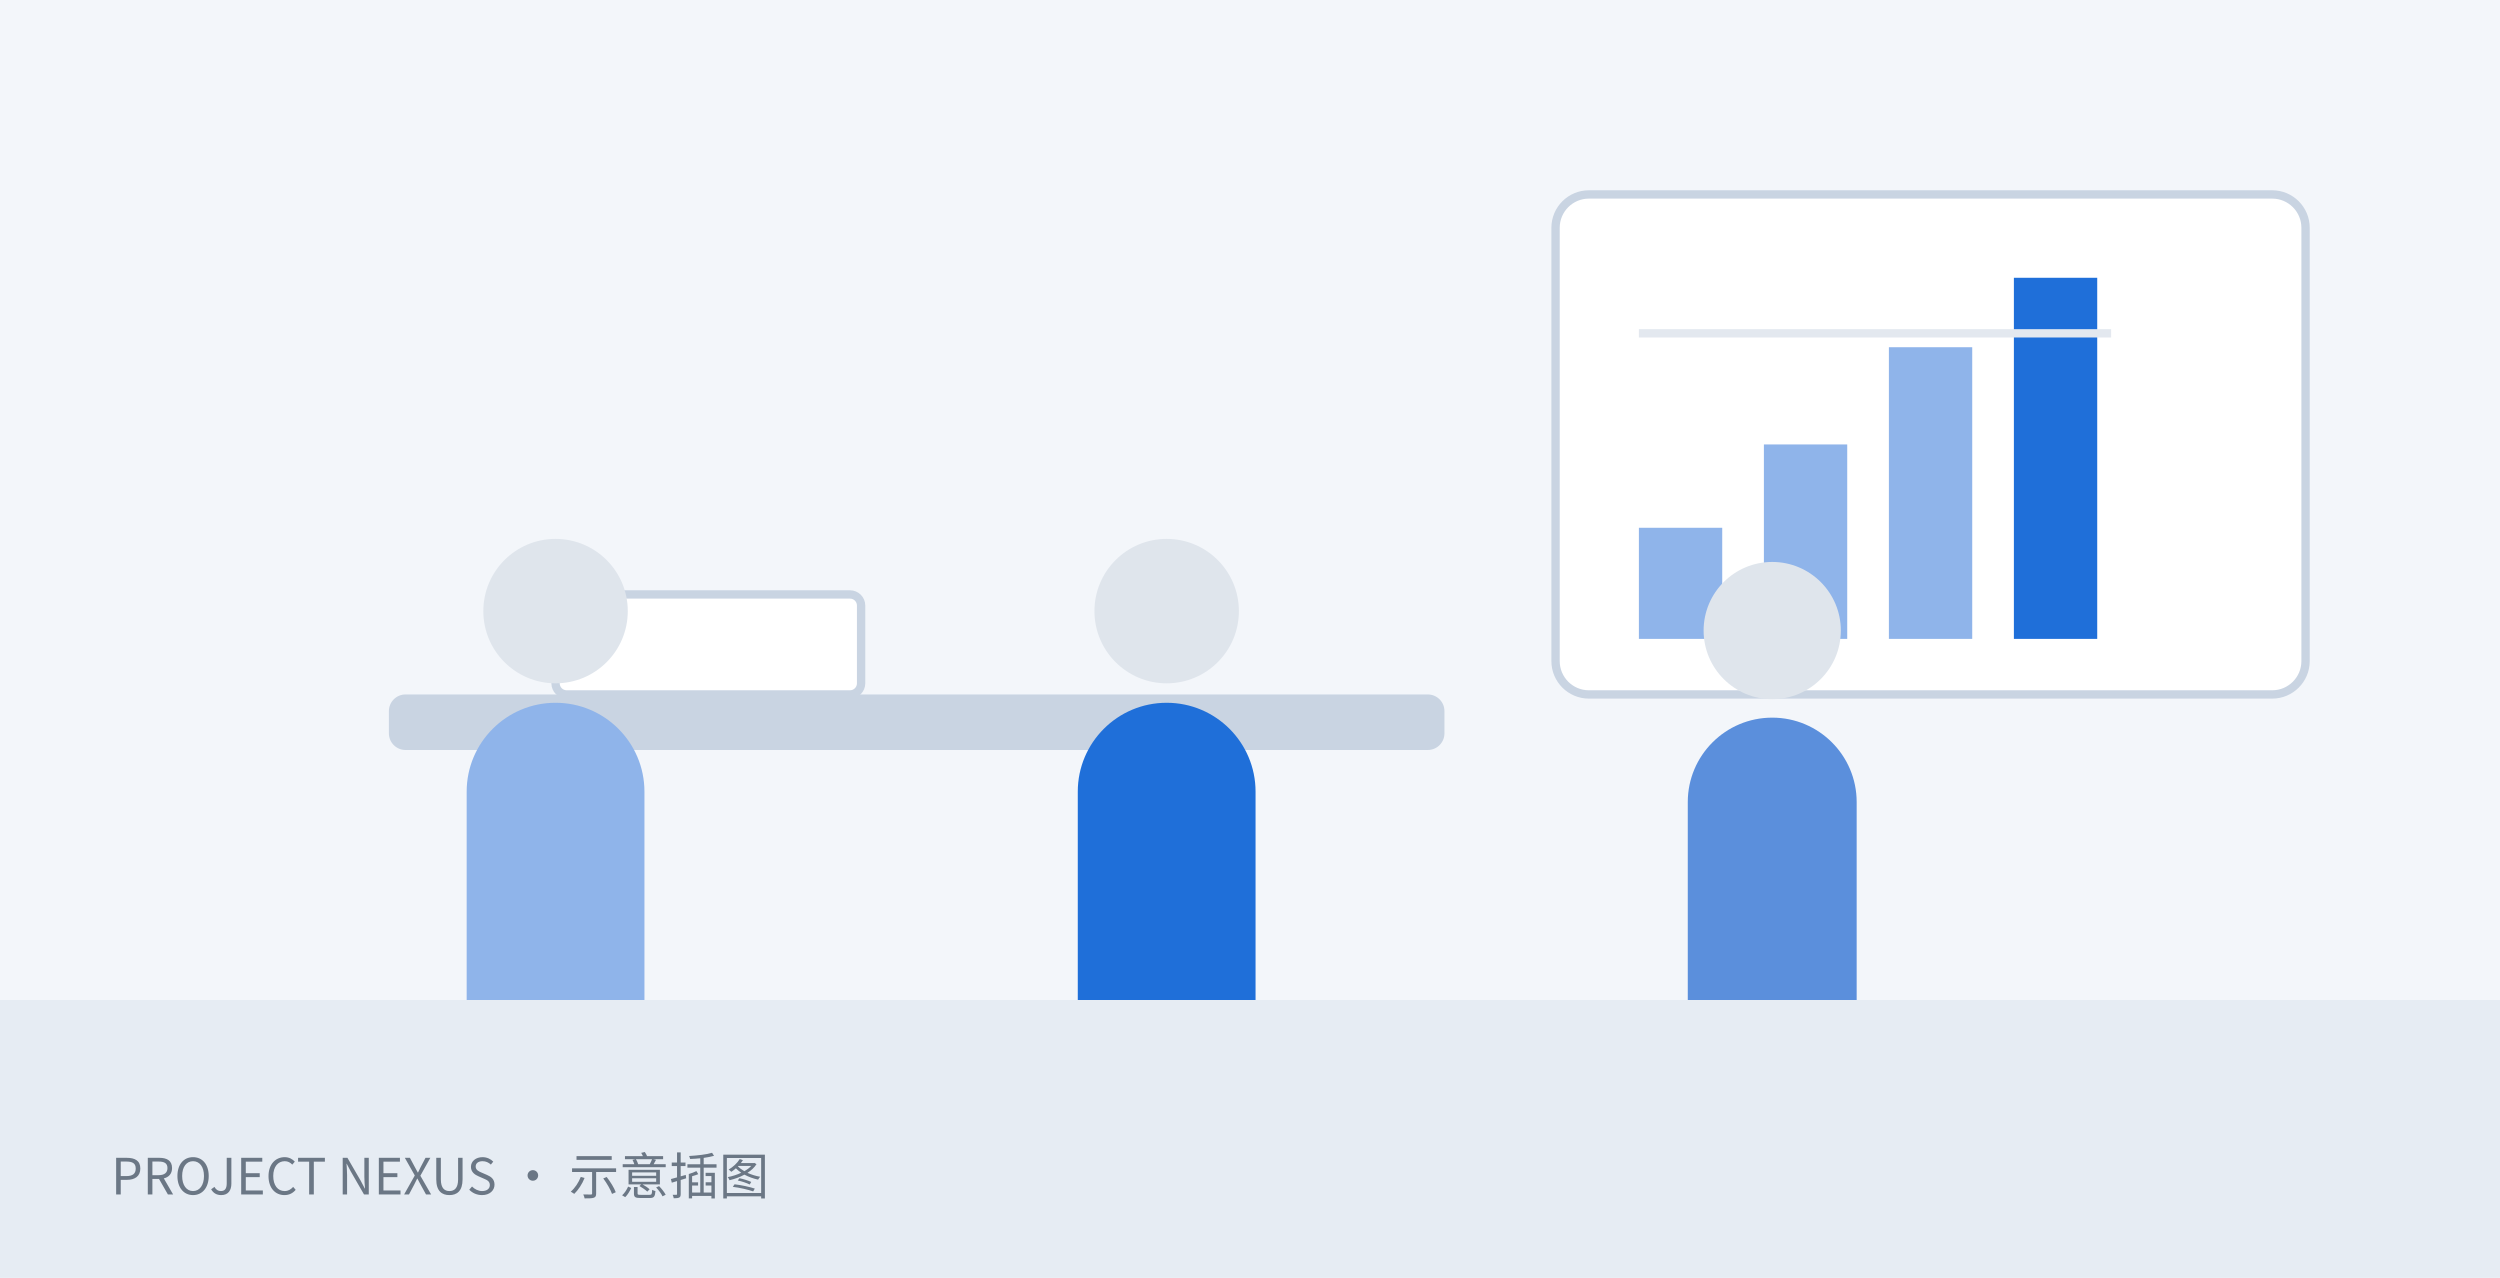
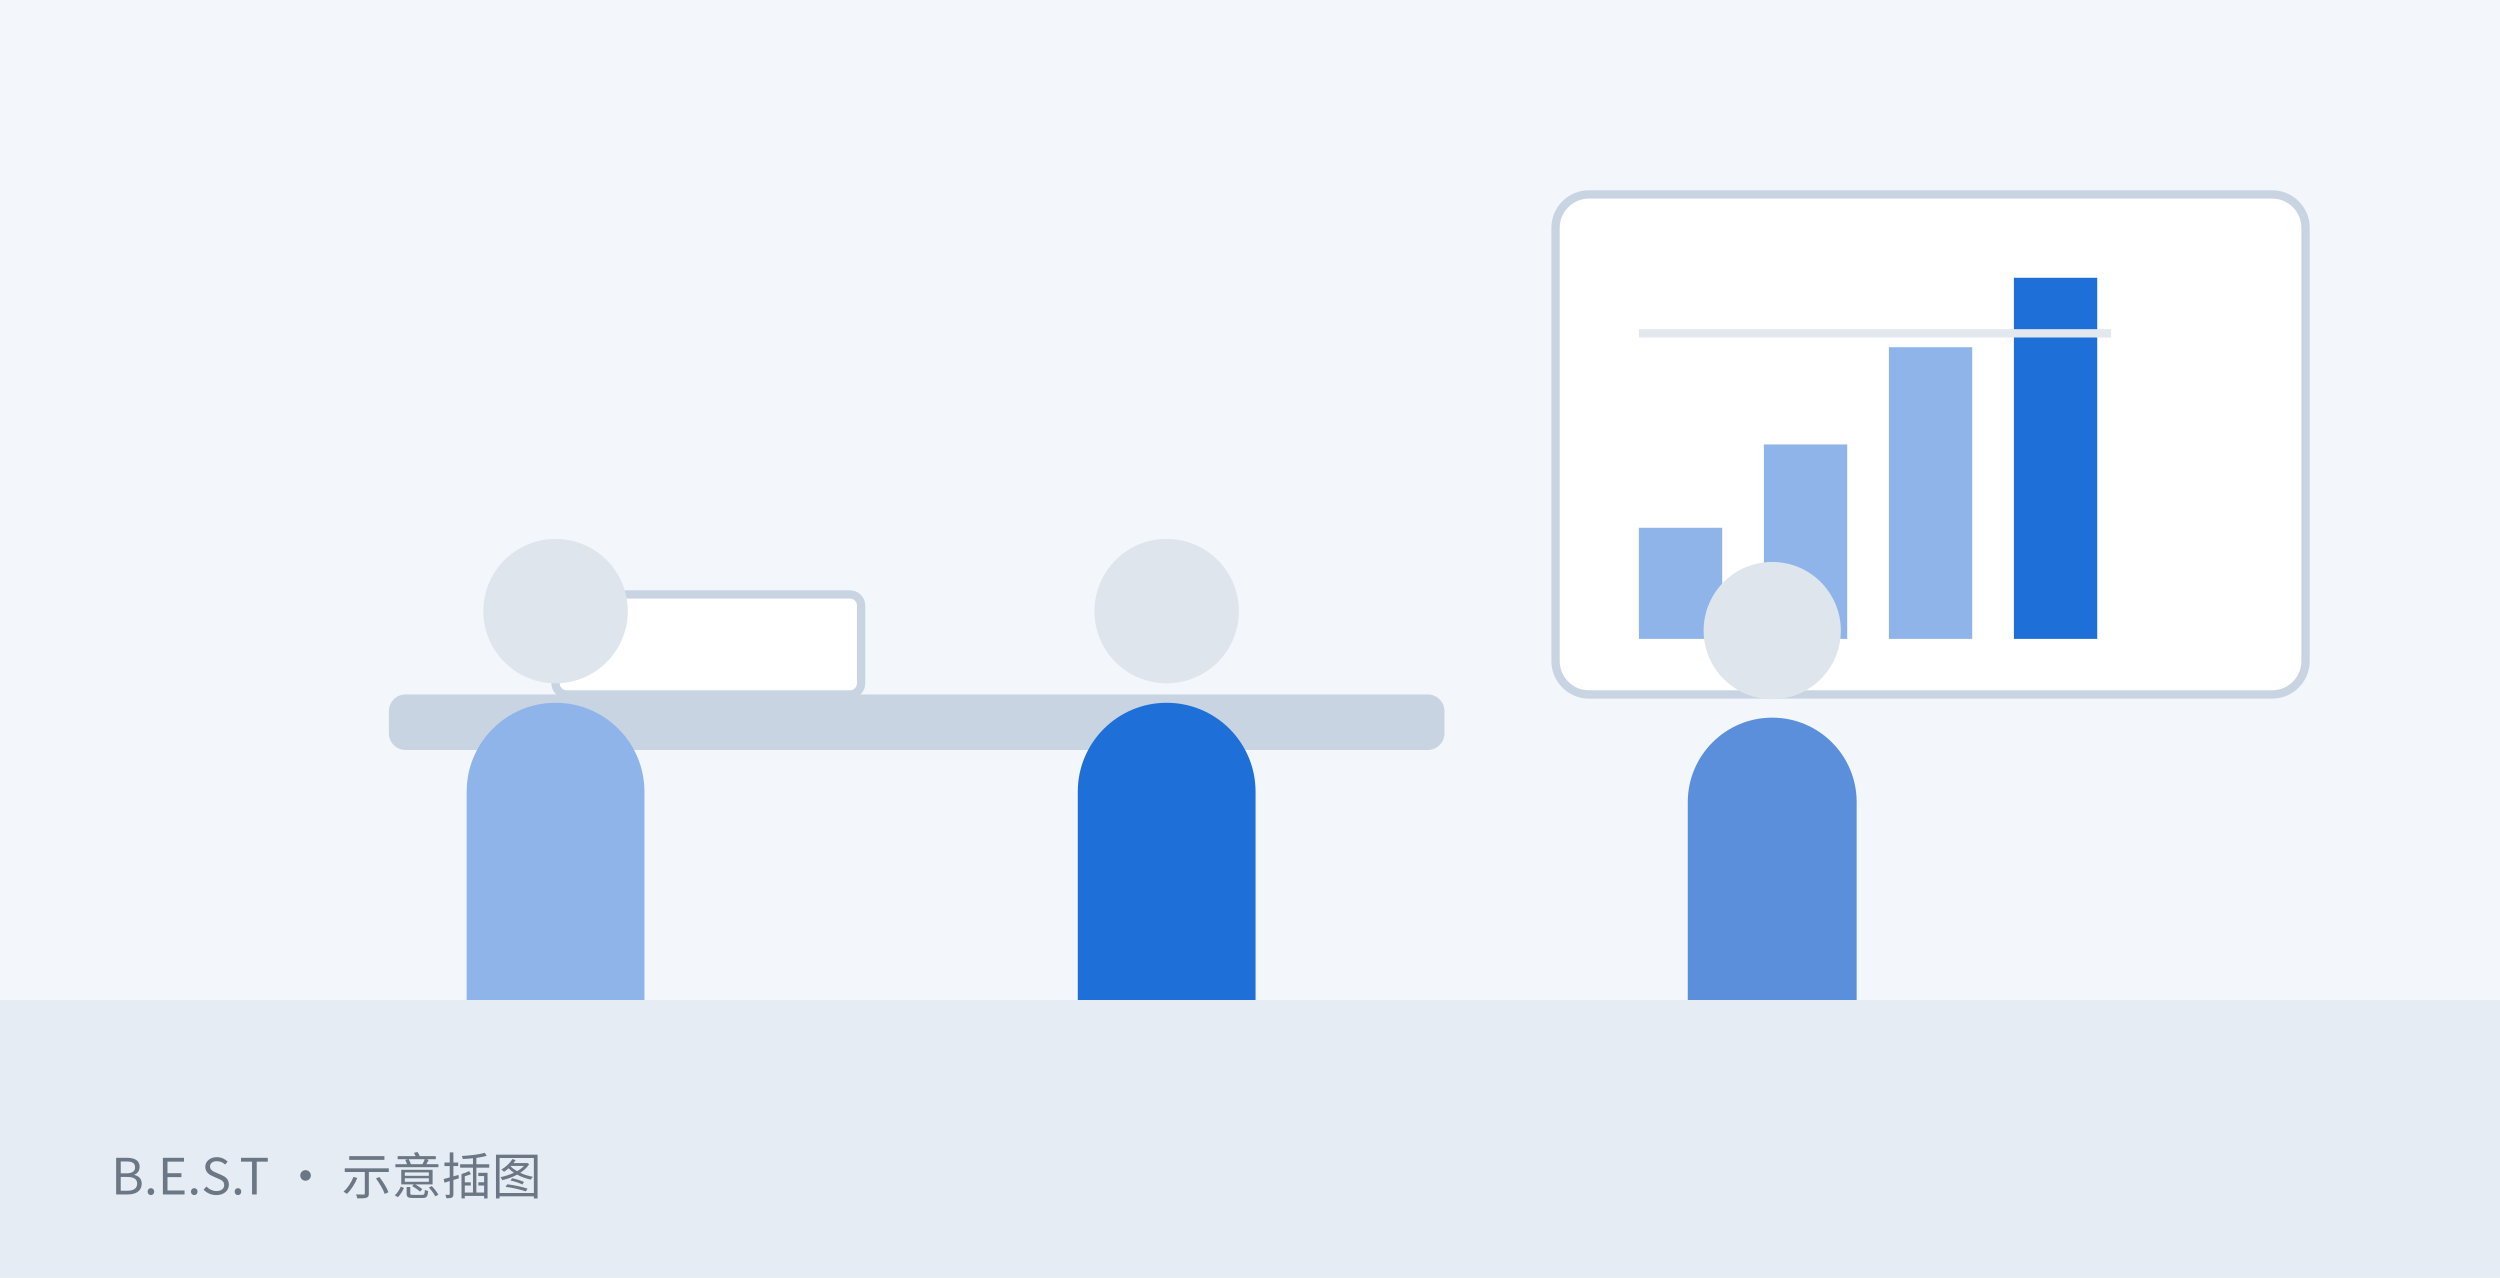
<svg xmlns="http://www.w3.org/2000/svg" width="900" height="460" viewBox="0 0 900 460">
  <rect width="900" height="460" fill="#f3f6fa" />
  <rect x="0" y="360" width="900" height="100" fill="#e6ecf3" />
  <rect x="560" y="70" width="270" height="180" rx="12" fill="#fff" stroke="#c9d4e2" stroke-width="3" />
  <rect x="590" y="190" width="30" height="40" fill="#8fb4ea" />
  <rect x="635" y="160" width="30" height="70" fill="#8fb4ea" />
  <rect x="680" y="125" width="30" height="105" fill="#8fb4ea" />
  <rect x="725" y="100" width="30" height="130" fill="#1f6fd9" />
  <path d="M590 120 H760" stroke="#e3e8ef" stroke-width="3" />
  <rect x="140" y="250" width="380" height="20" rx="6" fill="#c9d4e2" />
  <rect x="200" y="214" width="110" height="36" rx="4" fill="#fff" stroke="#c9d4e2" stroke-width="3" />
  <g transform="translate(160 190) scale(1)">
    <circle cx="40" cy="30" r="26" fill="#dfe5ec" />
    <path d="M8 170 V95 a32 32 0 0 1 64 0 V170 Z" fill="#8fb4ea" />
  </g>
  <g transform="translate(380 190) scale(1)">
    <circle cx="40" cy="30" r="26" fill="#dfe5ec" />
    <path d="M8 170 V95 a32 32 0 0 1 64 0 V170 Z" fill="#1f6fd9" />
  </g>
  <g transform="translate(600 198.5) scale(0.95)">
    <circle cx="40" cy="30" r="26" fill="#dfe5ec" />
    <path d="M8 170 V95 a32 32 0 0 1 64 0 V170 Z" fill="#5b8fdc" />
  </g>
-   <text x="40" y="430" font-family="PingFang SC, Hiragino Sans GB, Microsoft YaHei, Noto Sans CJK SC, sans-serif" font-size="18" fill="#6b7785">PROJECT NEXUS · 示意插图</text>
+   <text x="40" y="430" font-family="PingFang SC, Hiragino Sans GB, Microsoft YaHei, Noto Sans CJK SC, sans-serif" font-size="18" fill="#6b7785">B.E.S.T · 示意插图</text>
</svg>
